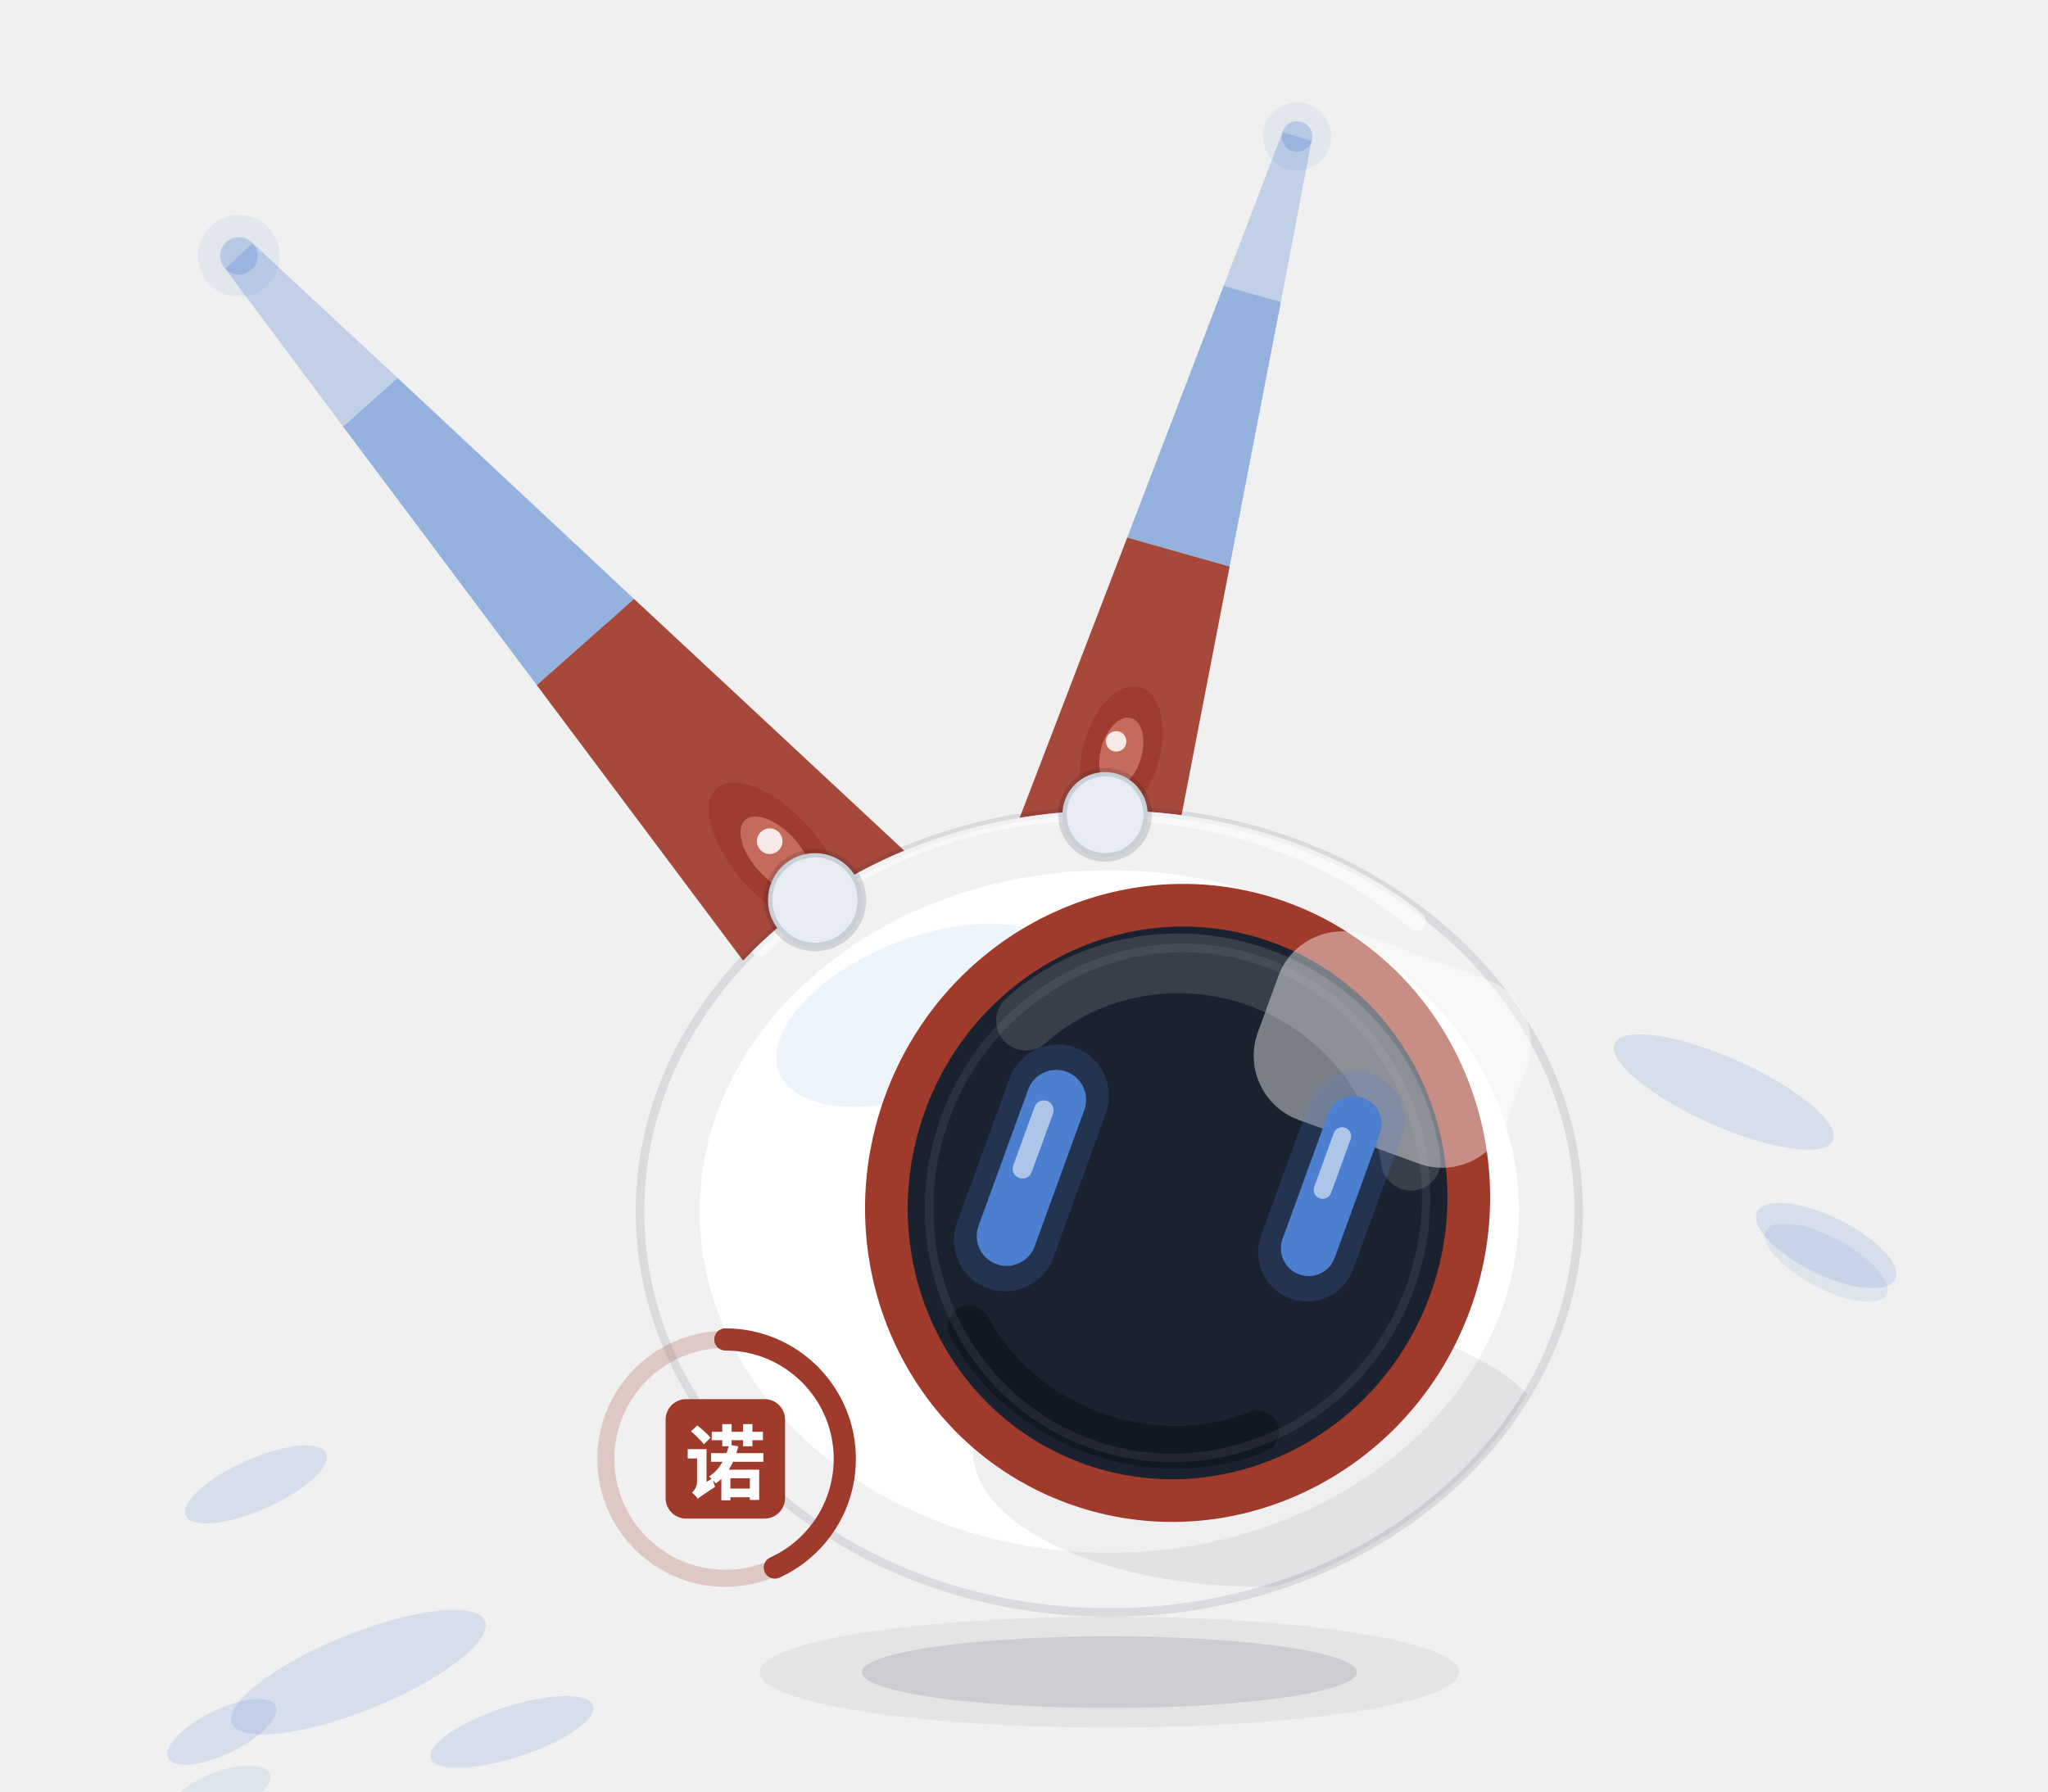
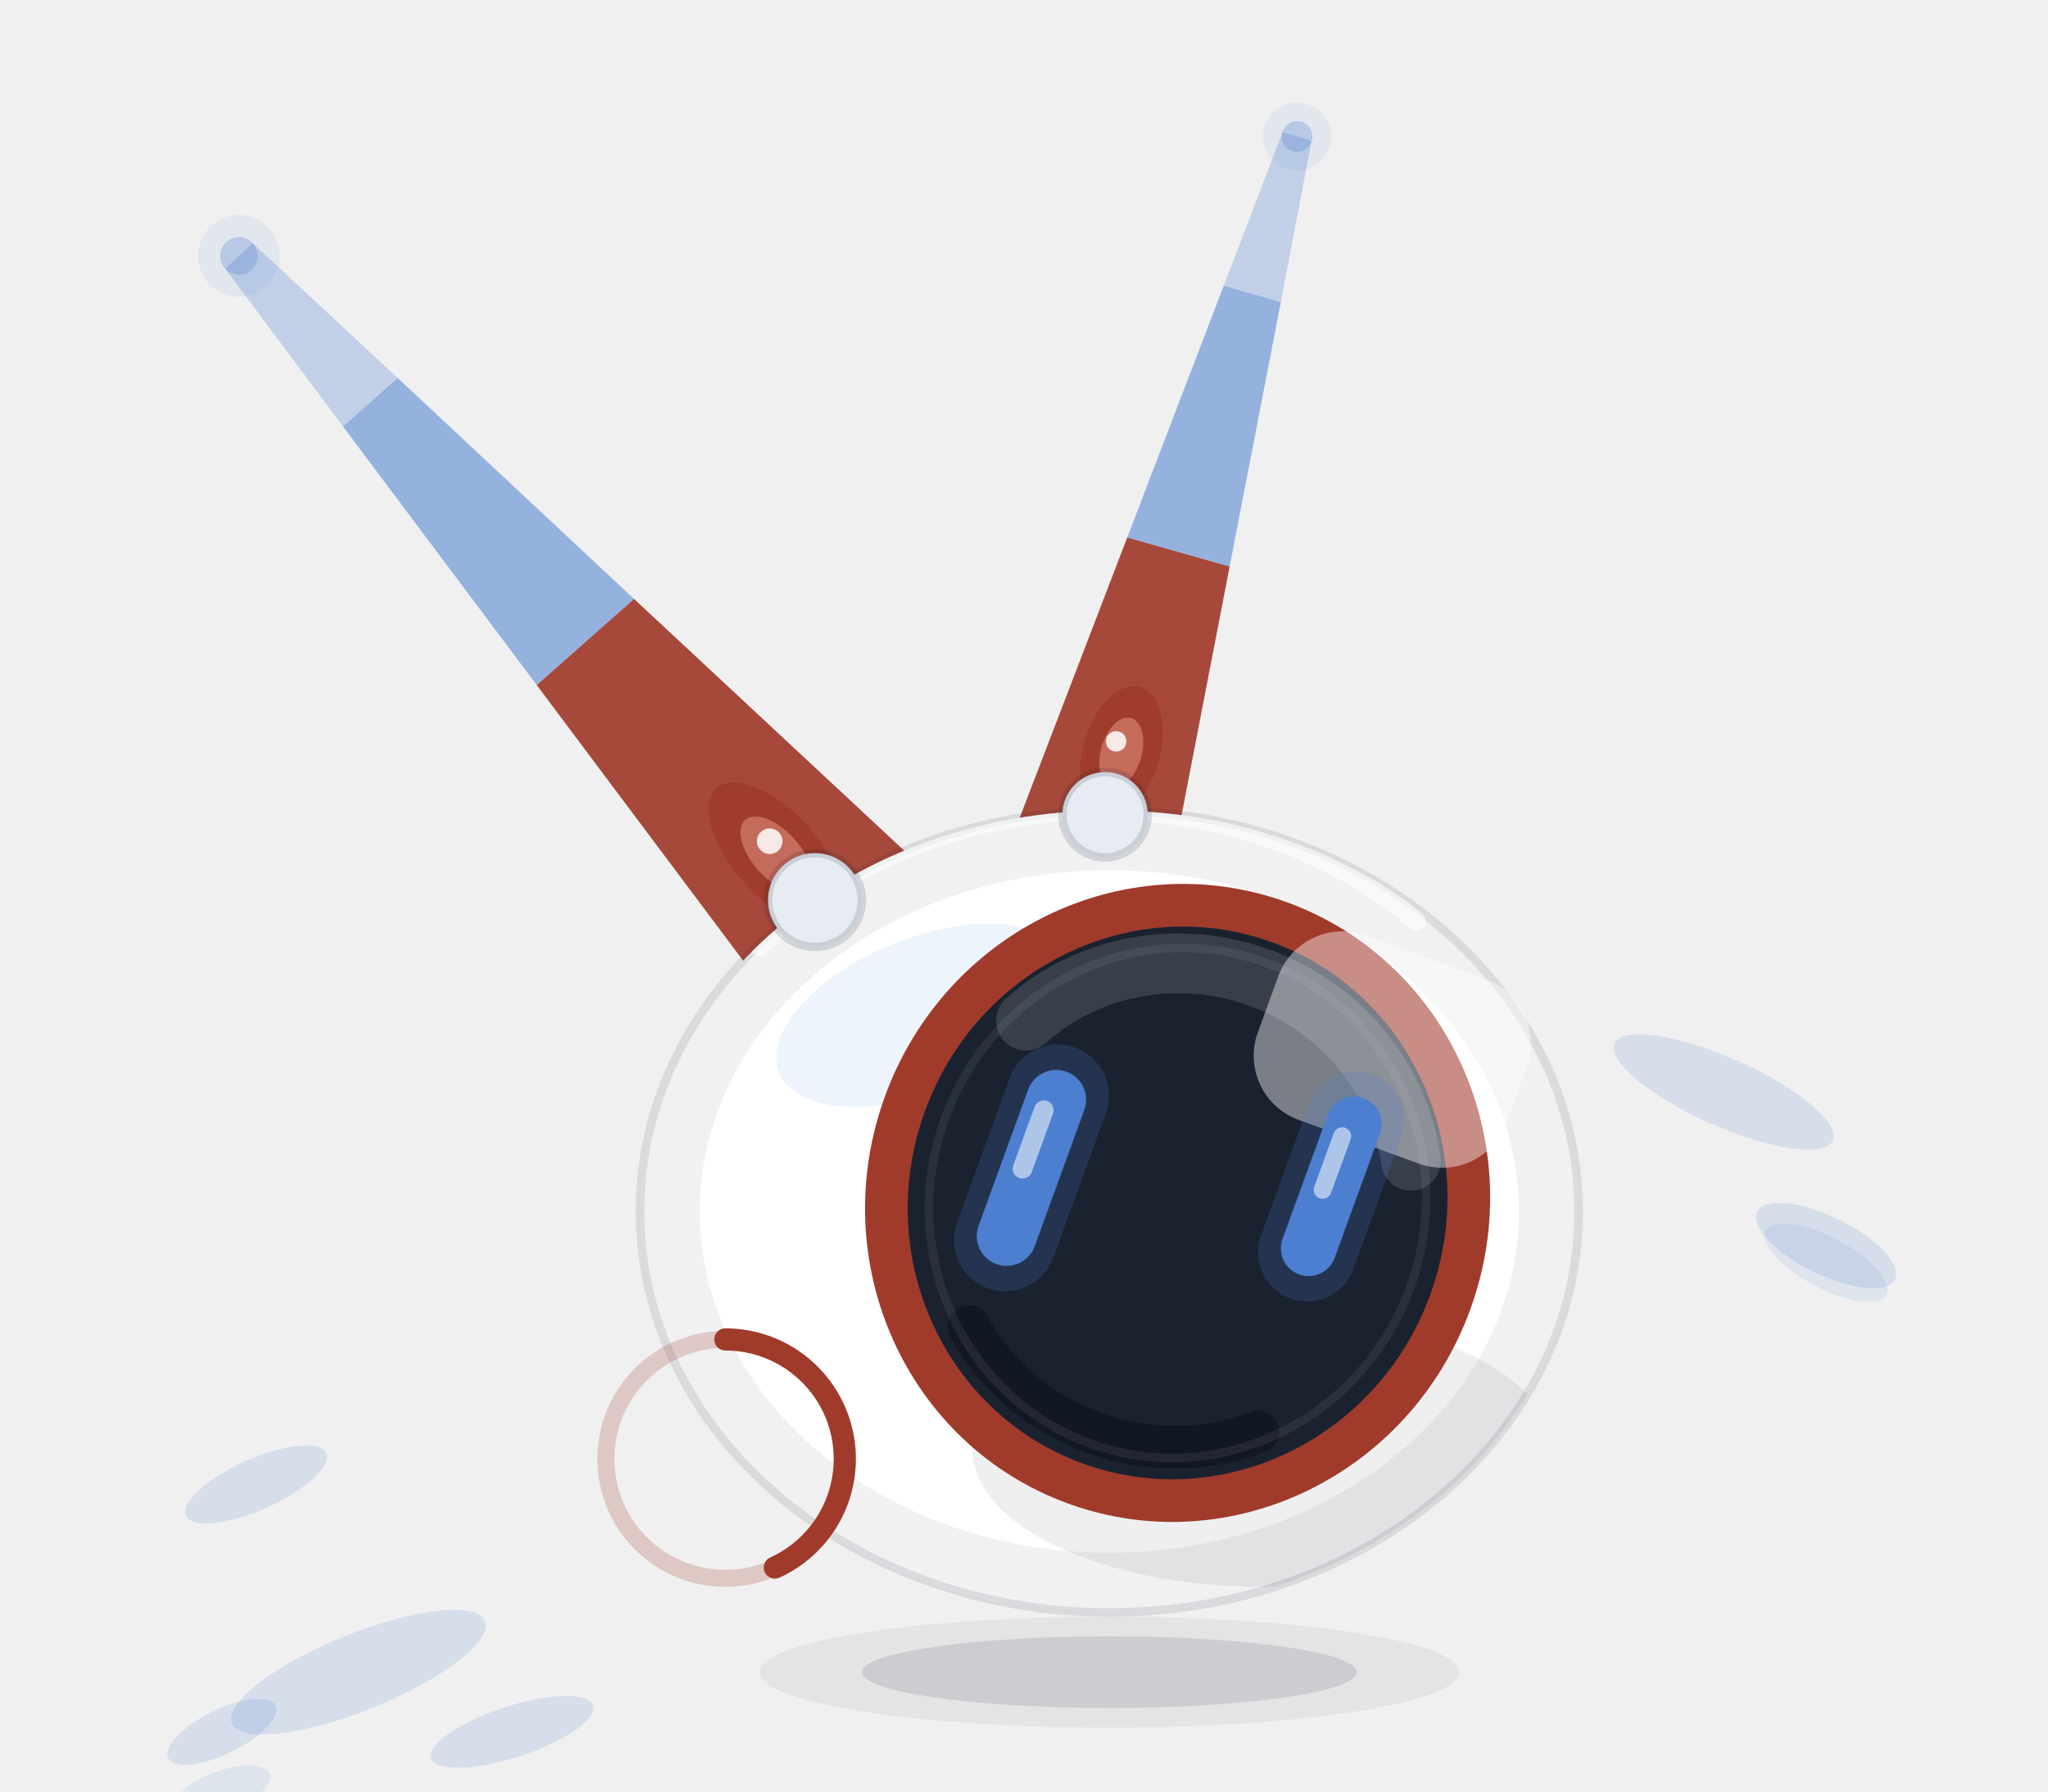
<svg xmlns="http://www.w3.org/2000/svg" width="240" height="210" viewBox="0 0 240 210" role="img" aria-label="诺瓦 v4：专注态（计时进行中）">
  <defs>
    <clipPath id="ballClip">
      <ellipse cx="130" cy="142" rx="55" ry="47" />
    </clipPath>
  </defs>
  <g fill="rgba(76,127,208,.16)">
    <ellipse cx="42" cy="196" rx="16" ry="4.5" transform="rotate(-22 42 196)" />
    <ellipse cx="60" cy="203" rx="10" ry="3" transform="rotate(-18 60 203)" />
    <ellipse cx="30" cy="174" rx="9" ry="3" transform="rotate(-24 30 174)" />
    <ellipse cx="202" cy="128" rx="14" ry="4" transform="rotate(24 202 128)" />
    <ellipse cx="26" cy="203" rx="7" ry="2.6" transform="rotate(-26 26 203)" />
    <ellipse cx="214" cy="146" rx="9" ry="3.4" transform="rotate(26 214 146)" />
  </g>
  <g fill="rgba(76,127,208,.11)">
    <ellipse cx="214" cy="148" rx="8" ry="3" transform="rotate(28 214 148)" />
    <ellipse cx="26" cy="210" rx="6" ry="2.4" transform="rotate(-20 26 210)" />
  </g>
  <path d="M106.6 100.3L74.3 70.2L62.9 80.3L89.4 115.7Z" fill="rgba(160,59,44,.92)" />
  <path d="M74.3 70.2L46.6 44.3L40.2 50.0L62.9 80.3Z" fill="rgba(76,127,208,.55)" />
  <path d="M46.6 44.3L29.6 28.5L26.4 31.5L40.2 50.0Z" fill="rgba(76,127,208,.28)" />
  <circle cx="28" cy="30" r="4.8" fill="rgba(76,127,208,.28)" opacity=".3" />
  <circle cx="28" cy="30" r="2.2" fill="rgba(76,127,208,.28)" />
  <path d="M137.1 102.6L144.1 66.4L132.1 63.0L118.9 97.4Z" fill="rgba(160,59,44,.92)" />
  <path d="M144.1 66.4L150.1 35.4L143.4 33.5L132.1 63.0Z" fill="rgba(76,127,208,.55)" />
  <path d="M150.1 35.4L153.7 16.5L150.3 15.5L143.4 33.5Z" fill="rgba(76,127,208,.28)" />
  <circle cx="152" cy="16" r="4.0" fill="rgba(76,127,208,.28)" opacity=".3" />
  <circle cx="152" cy="16" r="1.8" fill="rgba(76,127,208,.28)" />
  <ellipse cx="91" cy="100.2" rx="10.5" ry="5" transform="rotate(48 91 100.2)" fill="rgba(160,59,44,.92)" />
  <ellipse cx="91" cy="100.2" rx="5.5" ry="2.8" transform="rotate(48 91 100.2)" fill="rgba(203,116,99,.85)" />
  <circle cx="90.2" cy="98.6" r="1.5" fill="rgba(255,255,255,.85)" />
  <ellipse cx="131.4" cy="88.2" rx="8" ry="4.5" transform="rotate(-74 131.4 88.2)" fill="rgba(160,59,44,.92)" />
  <ellipse cx="131.4" cy="88.2" rx="4.2" ry="2.4" transform="rotate(-74 131.4 88.2)" fill="rgba(203,116,99,.85)" />
  <circle cx="130.8" cy="86.9" r="1.2" fill="rgba(255,255,255,.85)" />
  <ellipse cx="130" cy="142" rx="55" ry="47" fill="#FFFFFF" stroke="rgba(18,26,40,.10)" stroke-width="1" />
  <ellipse cx="130" cy="142" rx="51.5" ry="43.5" fill="none" stroke="rgba(18,26,40,.06)" stroke-width="7" clip-path="url(#ballClip)" />
  <path d="M89 111 A 52 44 0 0 1 166 108" fill="none" stroke="rgba(255,255,255,.8)" stroke-width="2.2" stroke-linecap="round" clip-path="url(#ballClip)" opacity=".75" />
  <path d="M86 172 A 51 42 0 0 0 174 172" fill="none" stroke="rgba(18,26,40,.08)" stroke-width="1.5" clip-path="url(#ballClip)" />
  <ellipse cx="148" cy="170" rx="34" ry="16" fill="rgba(18,26,40,.07)" clip-path="url(#ballClip)" />
  <ellipse cx="108" cy="119" rx="18" ry="9" fill="rgba(224,234,248,.55)" transform="rotate(-22 108 119)" />
  <circle cx="95.5" cy="105.5" r="5.5" fill="#E7ECF3" stroke="rgba(18,26,40,.14)" stroke-width="1" />
  <circle cx="129.5" cy="95.5" r="5" fill="#E7ECF3" stroke="rgba(18,26,40,.14)" stroke-width="1" />
  <g transform="rotate(20 138 141)">
    <ellipse cx="138" cy="141" rx="34" ry="35" fill="#1A2230" />
    <path d="M114 127 A 27 26 0 0 1 162 127" fill="none" stroke="rgba(255,255,255,.13)" stroke-width="7" stroke-linecap="round" />
    <path d="M120 163 A 26 24 0 0 0 156 163" fill="none" stroke="rgba(0,0,0,.3)" stroke-width="5" stroke-linecap="round" />
    <ellipse cx="138" cy="141" rx="34" ry="35" fill="none" stroke="#A03B2C" stroke-width="5" />
    <ellipse cx="138" cy="141" rx="29" ry="30" fill="none" stroke="rgba(255,255,255,.07)" stroke-width="1" />
    <rect x="140" y="104" width="31" height="23" rx="8" fill="rgba(255,255,255,.42)" />
    <rect x="114.5" y="128.0" width="12" height="30.0" rx="6" fill="#4C7FD0" opacity=".2" />
    <rect x="148.5" y="119.0" width="11.5" height="28.0" rx="5.75" fill="#4C7FD0" opacity=".2" />
    <rect x="117" y="131.0" width="7" height="24.0" rx="3.5" fill="#4C7FD0" />
    <rect x="151" y="122.0" width="6.5" height="22.0" rx="3.25" fill="#4C7FD0" />
    <rect x="118.4" y="135.0" width="2.3" height="9.6" rx="1.15" fill="rgba(255,255,255,.55)" />
    <rect x="152.4" y="126.0" width="2.1" height="8.8" rx="1.05" fill="rgba(255,255,255,.55)" />
  </g>
  <circle cx="85" cy="171" r="14" fill="none" stroke="rgba(160,59,44,.22)" stroke-width="2" />
  <circle cx="85" cy="171" r="14" fill="none" stroke="#A03B2C" stroke-width="2.6" stroke-linecap="round" stroke-dasharray="38 50" transform="rotate(-90 85 171)" />
-   <rect x="78" y="164" width="14" height="14" rx="2.4" fill="#A03B2C" />
-   <text x="85" y="175" text-anchor="middle" font-family="'Songti SC','Noto Serif SC','SimSun',serif" font-size="9.5" font-weight="700" fill="#FFFFFF">诺</text>
  <ellipse cx="130" cy="196" rx="41" ry="6.5" fill="rgba(18,26,40,.11)" opacity=".5" />
  <ellipse cx="130" cy="196" rx="29" ry="4.2" fill="rgba(18,26,40,.11)" />
</svg>
